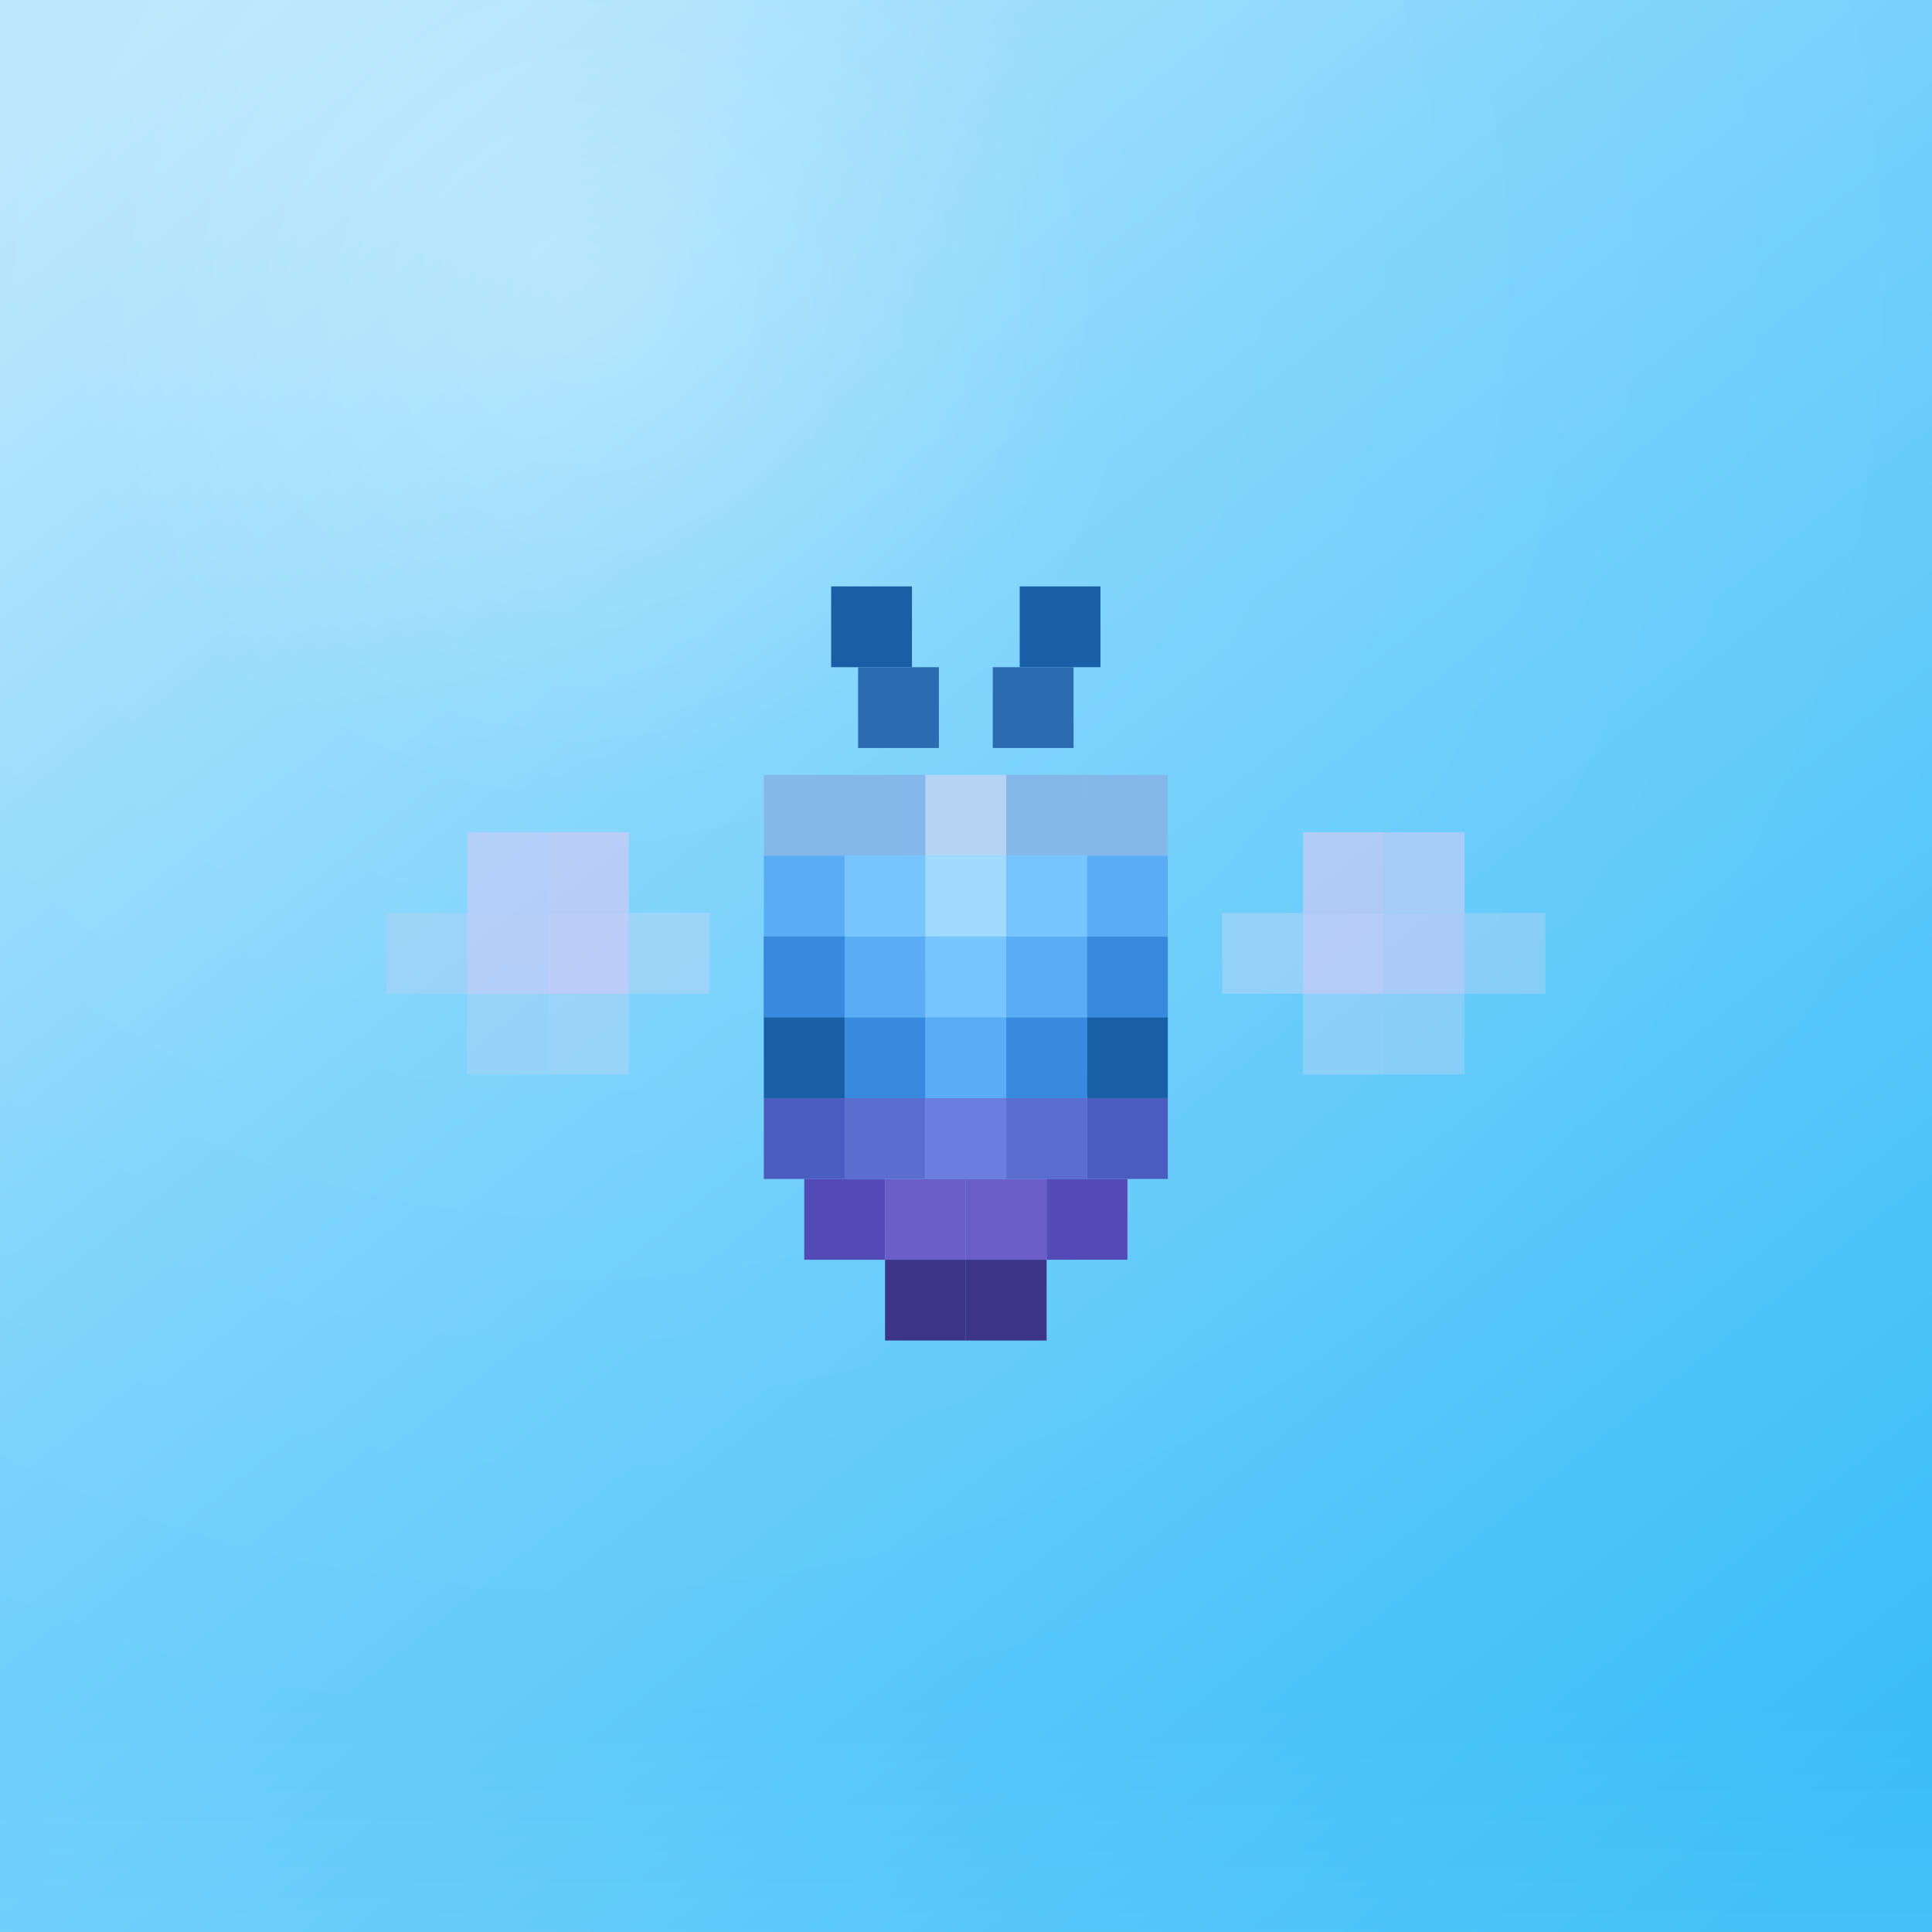
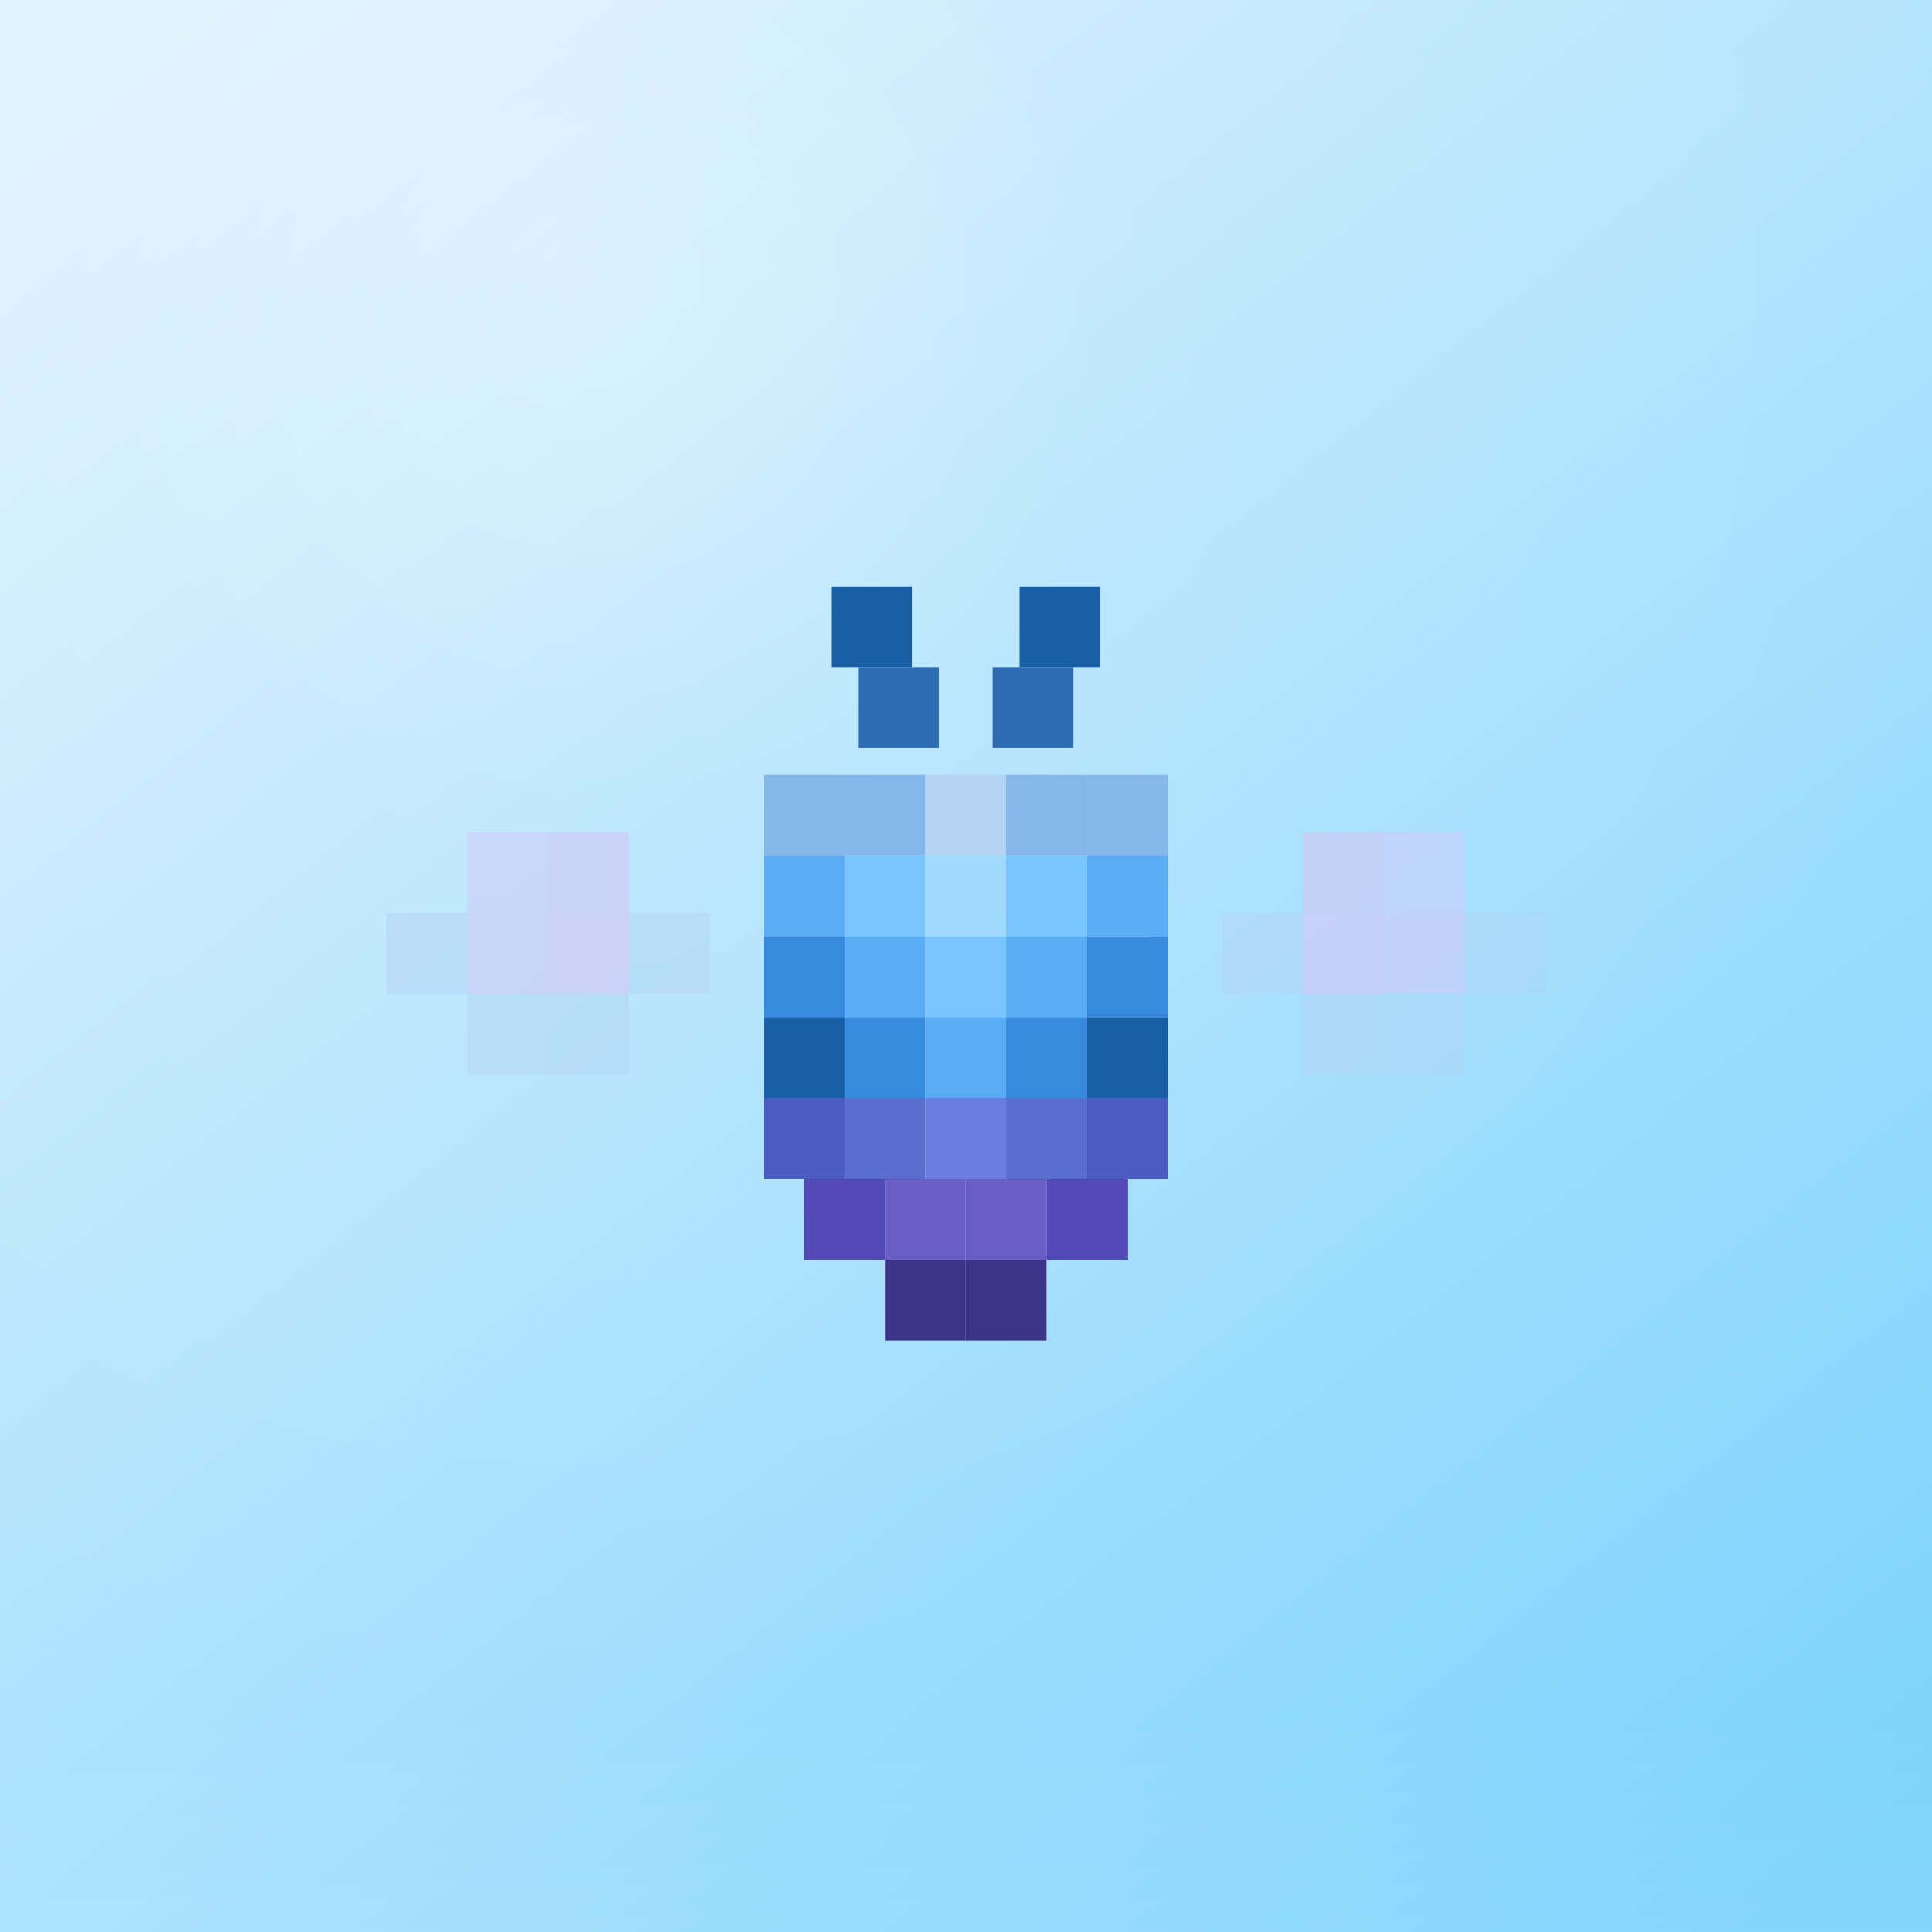
<svg xmlns="http://www.w3.org/2000/svg" viewBox="0 0 512 512">
  <defs>
    <linearGradient id="bg" x1="0.1" y1="0" x2="0.9" y2="1">
-       <stop offset="0%" stop-color="#bae6fd" />
-       <stop offset="38%" stop-color="#7dd3fc" />
-       <stop offset="100%" stop-color="#38bdf8" />
+       <stop offset="0%" stop-color="#e0f2fe" />
+       <stop offset="38%" stop-color="#bae6fd" />
+       <stop offset="100%" stop-color="#7dd3fc" />
    </linearGradient>
    <radialGradient id="glass" cx="0.3" cy="0.15" r="0.75">
      <stop offset="0%" stop-color="#fff" stop-opacity="0.28" />
      <stop offset="35%" stop-color="#fff" stop-opacity="0.06" />
      <stop offset="100%" stop-color="#fff" stop-opacity="0" />
    </radialGradient>
    <linearGradient id="bottom" x1="0.5" y1="0.88" x2="0.5" y2="1">
      <stop offset="0%" stop-color="#fff" stop-opacity="0" />
      <stop offset="100%" stop-color="#fff" stop-opacity="0.06" />
    </linearGradient>
  </defs>
  <rect width="512" height="512" fill="url(#bg)" />
  <rect width="512" height="512" fill="url(#glass)" />
  <rect width="512" height="512" fill="url(#bottom)" />
  <svg x="102.40" y="155.40" width="307.20" height="201.21" viewBox="0 0 171 112" preserveAspectRatio="xMidYMid meet">
    <g transform="matrix(1,0,0,1,-52.156,-152.359)">
      <g transform="matrix(0.496635,0,0,0.496635,28.3714,152.359)">
        <g transform="matrix(4,0,0,4,4,0)">
          <rect x="44" y="0" width="6" height="6" style="fill:rgb(24,95,165);" />
        </g>
        <g transform="matrix(4,0,0,4,4,0)">
          <rect x="58" y="0" width="6" height="6" style="fill:rgb(24,95,165);" />
        </g>
        <g transform="matrix(4,0,0,4,4,0)">
          <rect x="46" y="6" width="6" height="6" style="fill:rgb(43,108,176);" />
        </g>
        <g transform="matrix(4,0,0,4,4,0)">
          <rect x="56" y="6" width="6" height="6" style="fill:rgb(43,108,176);" />
        </g>
        <g>
          <g transform="matrix(4,0,0,4,0,0)">
            <rect x="40" y="14" width="6" height="6" style="fill:rgb(133,183,235);" />
          </g>
          <g transform="matrix(4,0,0,4,0,0)">
            <rect x="46" y="14" width="6" height="6" style="fill:rgb(133,183,235);" />
          </g>
          <g transform="matrix(4,0,0,4,0,0)">
            <rect x="52" y="14" width="6" height="6" style="fill:rgb(181,212,244);" />
          </g>
          <g transform="matrix(4,0,0,4,0,0)">
            <rect x="58" y="14" width="6" height="6" style="fill:rgb(133,183,235);" />
          </g>
          <g transform="matrix(4,0,0,4,0,0)">
            <rect x="64" y="14" width="6" height="6" style="fill:rgb(133,183,235);" />
          </g>
          <g transform="matrix(4,0,0,4,0,0)">
            <rect x="40" y="20" width="6" height="6" style="fill:rgb(90,172,245);" />
          </g>
          <g transform="matrix(4,0,0,4,0,0)">
            <rect x="46" y="20" width="6" height="6" style="fill:rgb(120,196,255);" />
          </g>
          <g transform="matrix(4,0,0,4,0,0)">
            <rect x="52" y="20" width="6" height="6" style="fill:rgb(160,218,255);" />
          </g>
          <g transform="matrix(4,0,0,4,0,0)">
            <rect x="58" y="20" width="6" height="6" style="fill:rgb(120,196,255);" />
          </g>
          <g transform="matrix(4,0,0,4,0,0)">
            <rect x="64" y="20" width="6" height="6" style="fill:rgb(90,172,245);" />
          </g>
          <g transform="matrix(4,0,0,4,0,0)">
            <rect x="40" y="26" width="6" height="6" style="fill:rgb(55,138,221);" />
          </g>
          <g transform="matrix(4,0,0,4,0,0)">
            <rect x="40" y="26" width="6" height="6" style="fill:rgb(55,138,221);" />
          </g>
          <g transform="matrix(4,0,0,4,0,0)">
            <rect x="46" y="26" width="6" height="6" style="fill:rgb(90,172,245);" />
          </g>
          <g transform="matrix(4,0,0,4,0,0)">
            <rect x="52" y="26" width="6" height="6" style="fill:rgb(120,196,255);" />
          </g>
          <g transform="matrix(4,0,0,4,0,0)">
            <rect x="58" y="26" width="6" height="6" style="fill:rgb(90,172,245);" />
          </g>
          <g transform="matrix(4,0,0,4,0,0)">
            <rect x="64" y="26" width="6" height="6" style="fill:rgb(55,138,221);" />
          </g>
          <g transform="matrix(4,0,0,4,0,0)">
            <rect x="40" y="32" width="6" height="6" style="fill:rgb(24,95,165);" />
          </g>
          <g transform="matrix(4,0,0,4,0,0)">
            <rect x="46" y="32" width="6" height="6" style="fill:rgb(55,138,221);" />
          </g>
          <g transform="matrix(4,0,0,4,0,0)">
            <rect x="52" y="32" width="6" height="6" style="fill:rgb(90,172,245);" />
          </g>
          <g transform="matrix(4,0,0,4,0,0)">
            <rect x="58" y="32" width="6" height="6" style="fill:rgb(55,138,221);" />
          </g>
          <g transform="matrix(4,0,0,4,0,0)">
            <rect x="64" y="32" width="6" height="6" style="fill:rgb(24,95,165);" />
          </g>
          <g transform="matrix(4,0,0,4,0,0)">
            <rect x="40" y="38" width="6" height="6" style="fill:rgb(74,92,192);" />
          </g>
          <g transform="matrix(4,0,0,4,0,0)">
            <rect x="46" y="38" width="6" height="6" style="fill:rgb(90,110,208);" />
          </g>
          <g transform="matrix(4,0,0,4,0,0)">
            <rect x="52" y="38" width="6" height="6" style="fill:rgb(106,126,224);" />
          </g>
          <g transform="matrix(4,0,0,4,0,0)">
            <rect x="58" y="38" width="6" height="6" style="fill:rgb(90,110,208);" />
          </g>
          <g transform="matrix(4,0,0,4,0,0)">
            <rect x="64" y="38" width="6" height="6" style="fill:rgb(74,92,192);" />
          </g>
          <g transform="matrix(4,0,0,4,-4,0)">
            <rect x="44" y="44" width="6" height="6" style="fill:rgb(83,74,183);" />
          </g>
          <g transform="matrix(4,0,0,4,-4,0)">
            <rect x="50" y="44" width="6" height="6" style="fill:rgb(107,94,199);" />
          </g>
          <g transform="matrix(4,0,0,4,-4,0)">
            <rect x="56" y="44" width="6" height="6" style="fill:rgb(107,94,199);" />
          </g>
          <g transform="matrix(4,0,0,4,-4,0)">
            <rect x="62" y="44" width="6" height="6" style="fill:rgb(83,74,183);" />
          </g>
          <g transform="matrix(4,0,0,4,-4,0)">
            <rect x="50" y="50" width="6" height="6" style="fill:rgb(60,52,137);" />
          </g>
          <g transform="matrix(4,0,0,4,-4,0)">
            <rect x="56" y="50" width="6" height="6" style="fill:rgb(60,52,137);" />
          </g>
        </g>
      </g>
      <g transform="matrix(0.496635,0,0,0.496635,32.5749,152.359)">
        <g transform="matrix(4,0,0,4,-0.572407,1)">
          <rect x="16" y="18" width="6" height="6" style="fill:rgb(206,203,246);fill-opacity:0.6;" />
        </g>
        <g transform="matrix(4,0,0,4,-0.572407,1)">
          <rect x="22" y="18" width="6" height="6" style="fill:rgb(206,203,246);fill-opacity:0.7;" />
        </g>
        <g transform="matrix(4,0,0,4,-0.572407,1)">
          <rect x="10" y="24" width="6" height="6" style="fill:rgb(181,212,244);fill-opacity:0.45;" />
        </g>
        <g transform="matrix(4,0,0,4,-0.572407,1)">
          <rect x="16" y="24" width="6" height="6" style="fill:rgb(206,203,246);fill-opacity:0.65;" />
        </g>
        <g transform="matrix(4,0,0,4,-0.572407,1)">
          <rect x="22" y="24" width="6" height="6" style="fill:rgb(206,203,246);fill-opacity:0.75;" />
        </g>
        <g transform="matrix(4,0,0,4,-0.572407,1)">
          <rect x="28" y="24" width="6" height="6" style="fill:rgb(181,212,244);fill-opacity:0.55;" />
        </g>
        <g transform="matrix(4,0,0,4,-0.572407,1)">
          <rect x="16" y="30" width="6" height="6" style="fill:rgb(181,212,244);fill-opacity:0.45;" />
        </g>
        <g transform="matrix(4,0,0,4,-0.572407,1)">
          <rect x="22" y="30" width="6" height="6" style="fill:rgb(181,212,244);fill-opacity:0.5;" />
        </g>
      </g>
      <g transform="matrix(0.496635,0,0,0.496635,36.3938,152.855)">
        <g transform="matrix(4,0,0,4,0,0)">
          <rect x="76" y="18" width="6" height="6" style="fill:rgb(206,203,246);fill-opacity:0.7;" />
        </g>
        <g transform="matrix(4,0,0,4,0,0)">
          <rect x="82" y="18" width="6" height="6" style="fill:rgb(206,203,246);fill-opacity:0.6;" />
        </g>
        <g transform="matrix(4,0,0,4,0,0)">
          <rect x="70" y="24" width="6" height="6" style="fill:rgb(181,212,244);fill-opacity:0.55;" />
        </g>
        <g transform="matrix(4,0,0,4,0,0)">
          <rect x="76" y="24" width="6" height="6" style="fill:rgb(206,203,246);fill-opacity:0.75;" />
        </g>
        <g transform="matrix(4,0,0,4,0,0)">
          <rect x="82" y="24" width="6" height="6" style="fill:rgb(206,203,246);fill-opacity:0.65;" />
        </g>
        <g transform="matrix(4,0,0,4,0,0)">
          <rect x="88" y="24" width="6" height="6" style="fill:rgb(181,212,244);fill-opacity:0.45;" />
        </g>
        <g transform="matrix(4,0,0,4,0,0)">
          <rect x="76" y="30" width="6" height="6" style="fill:rgb(181,212,244);fill-opacity:0.5;" />
        </g>
        <g transform="matrix(4,0,0,4,0,0)">
          <rect x="82" y="30" width="6" height="6" style="fill:rgb(181,212,244);fill-opacity:0.45;" />
        </g>
      </g>
    </g>
  </svg>
</svg>
